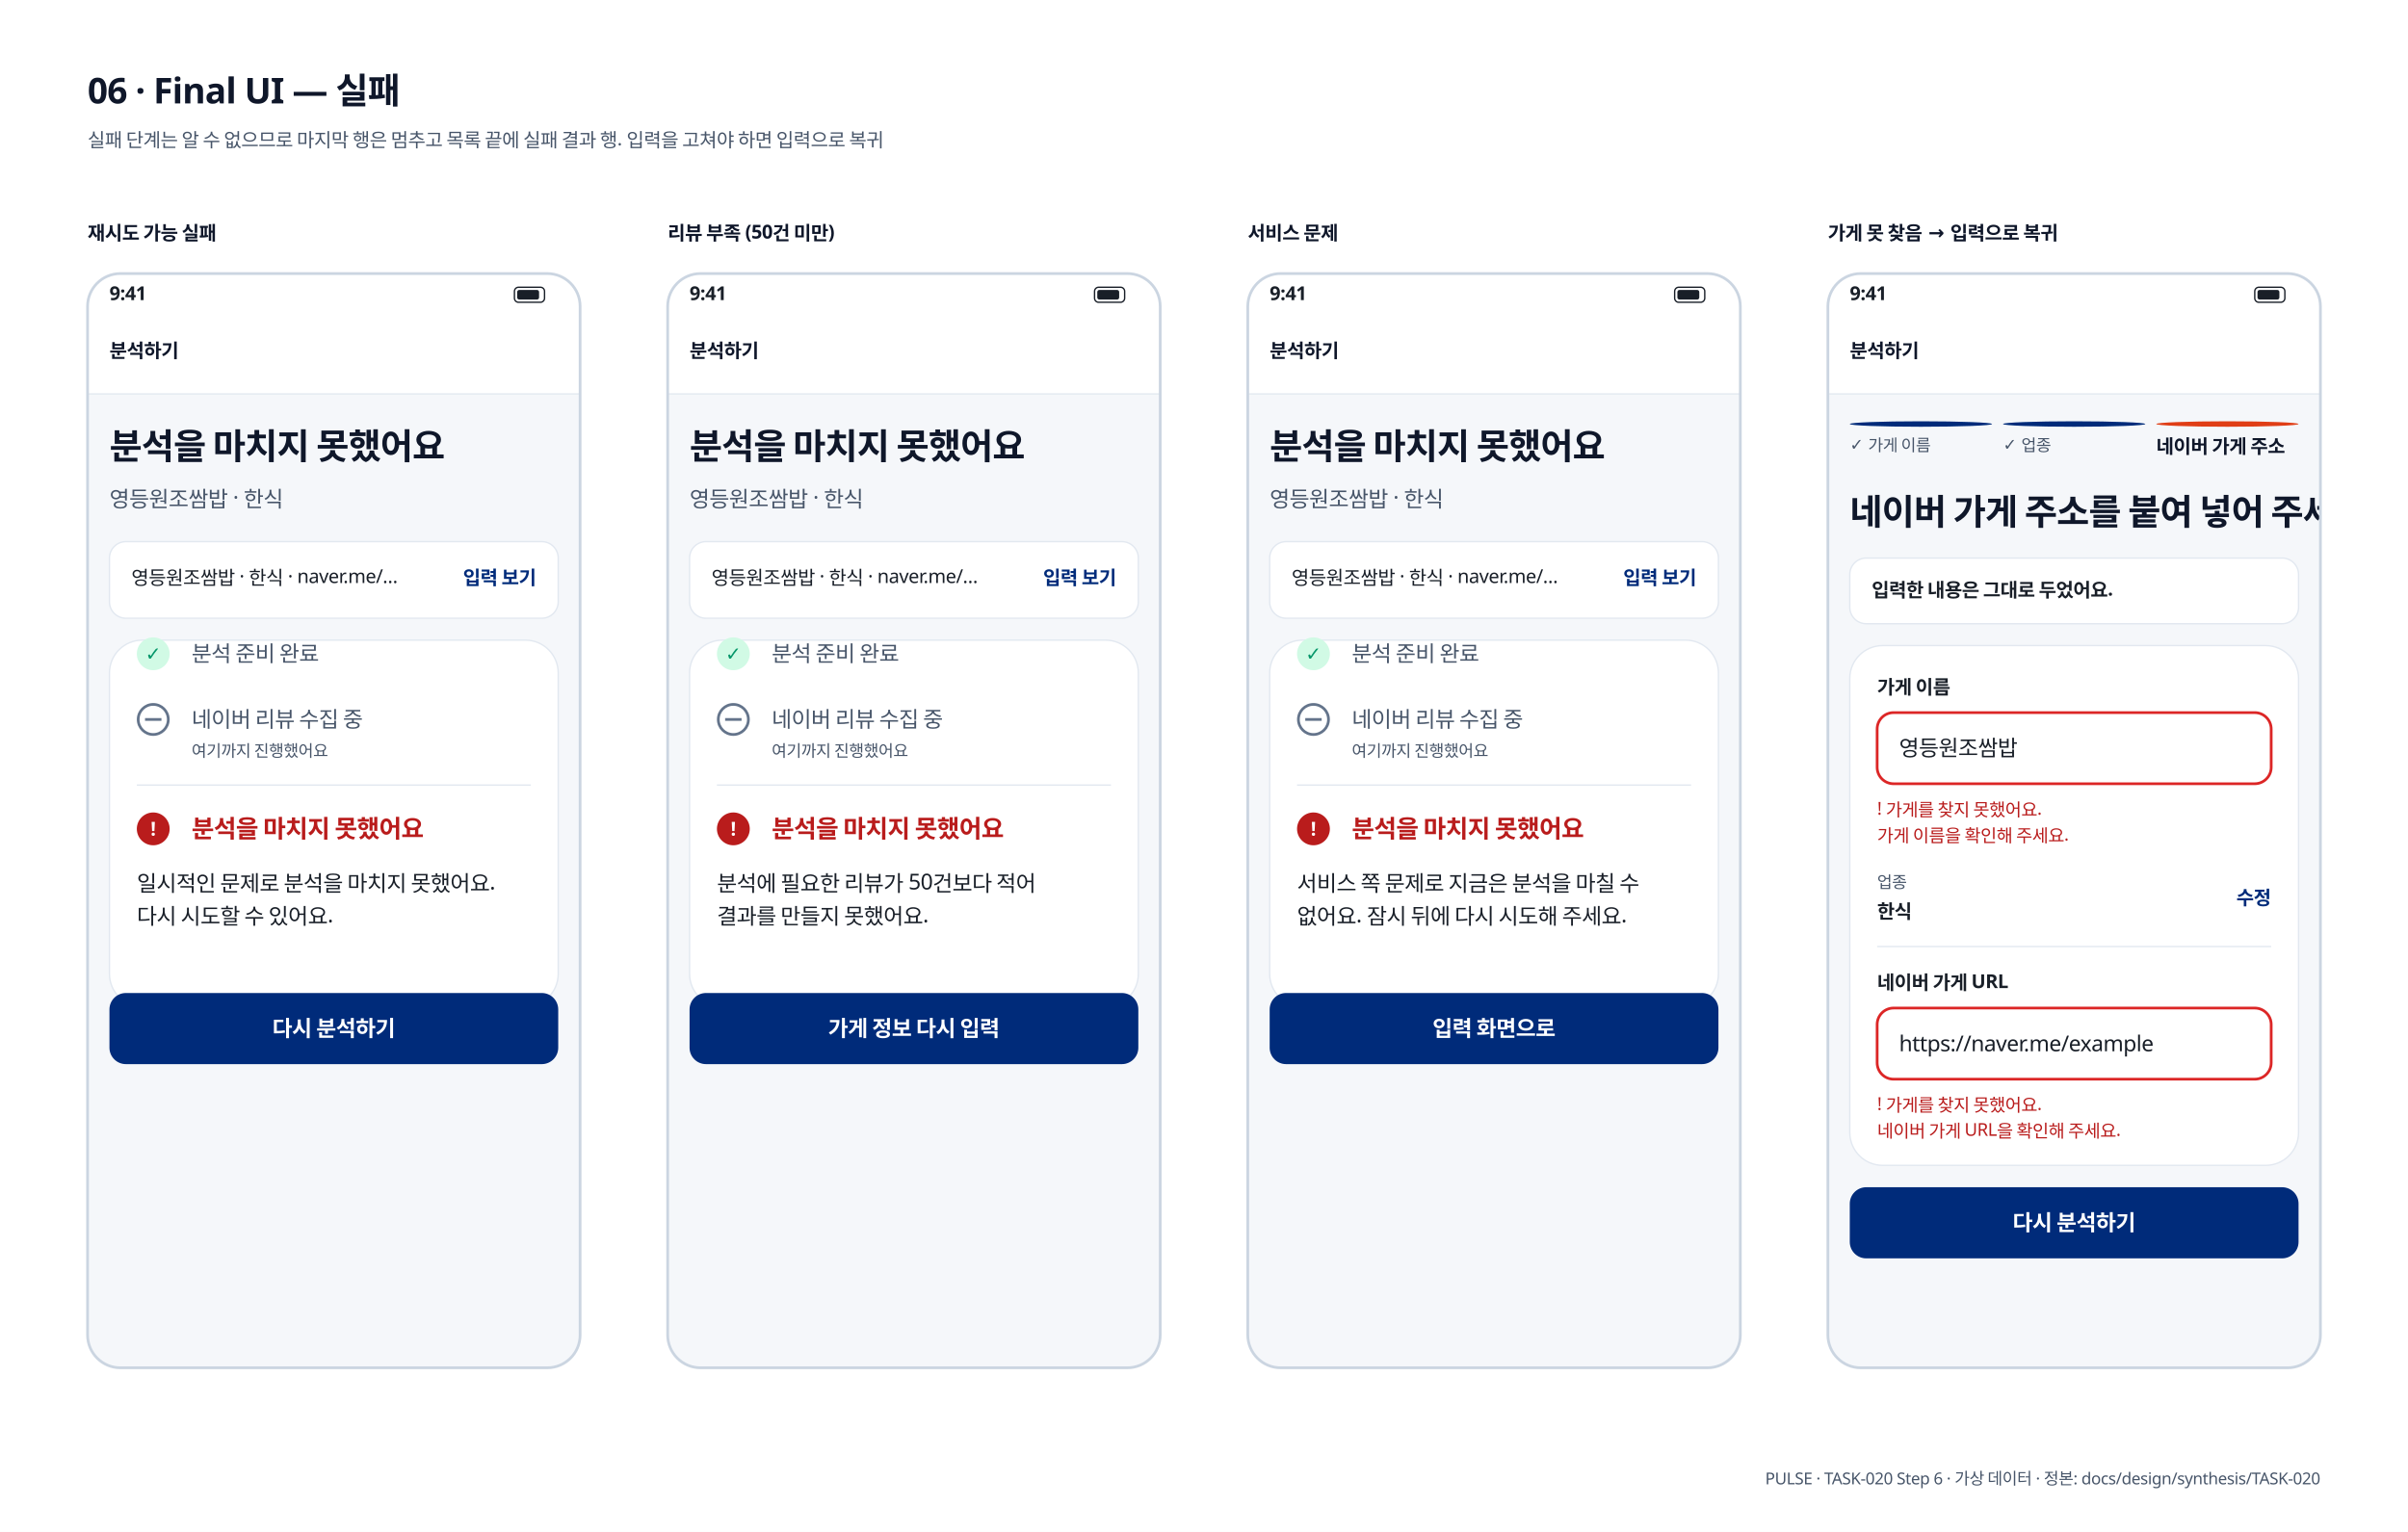
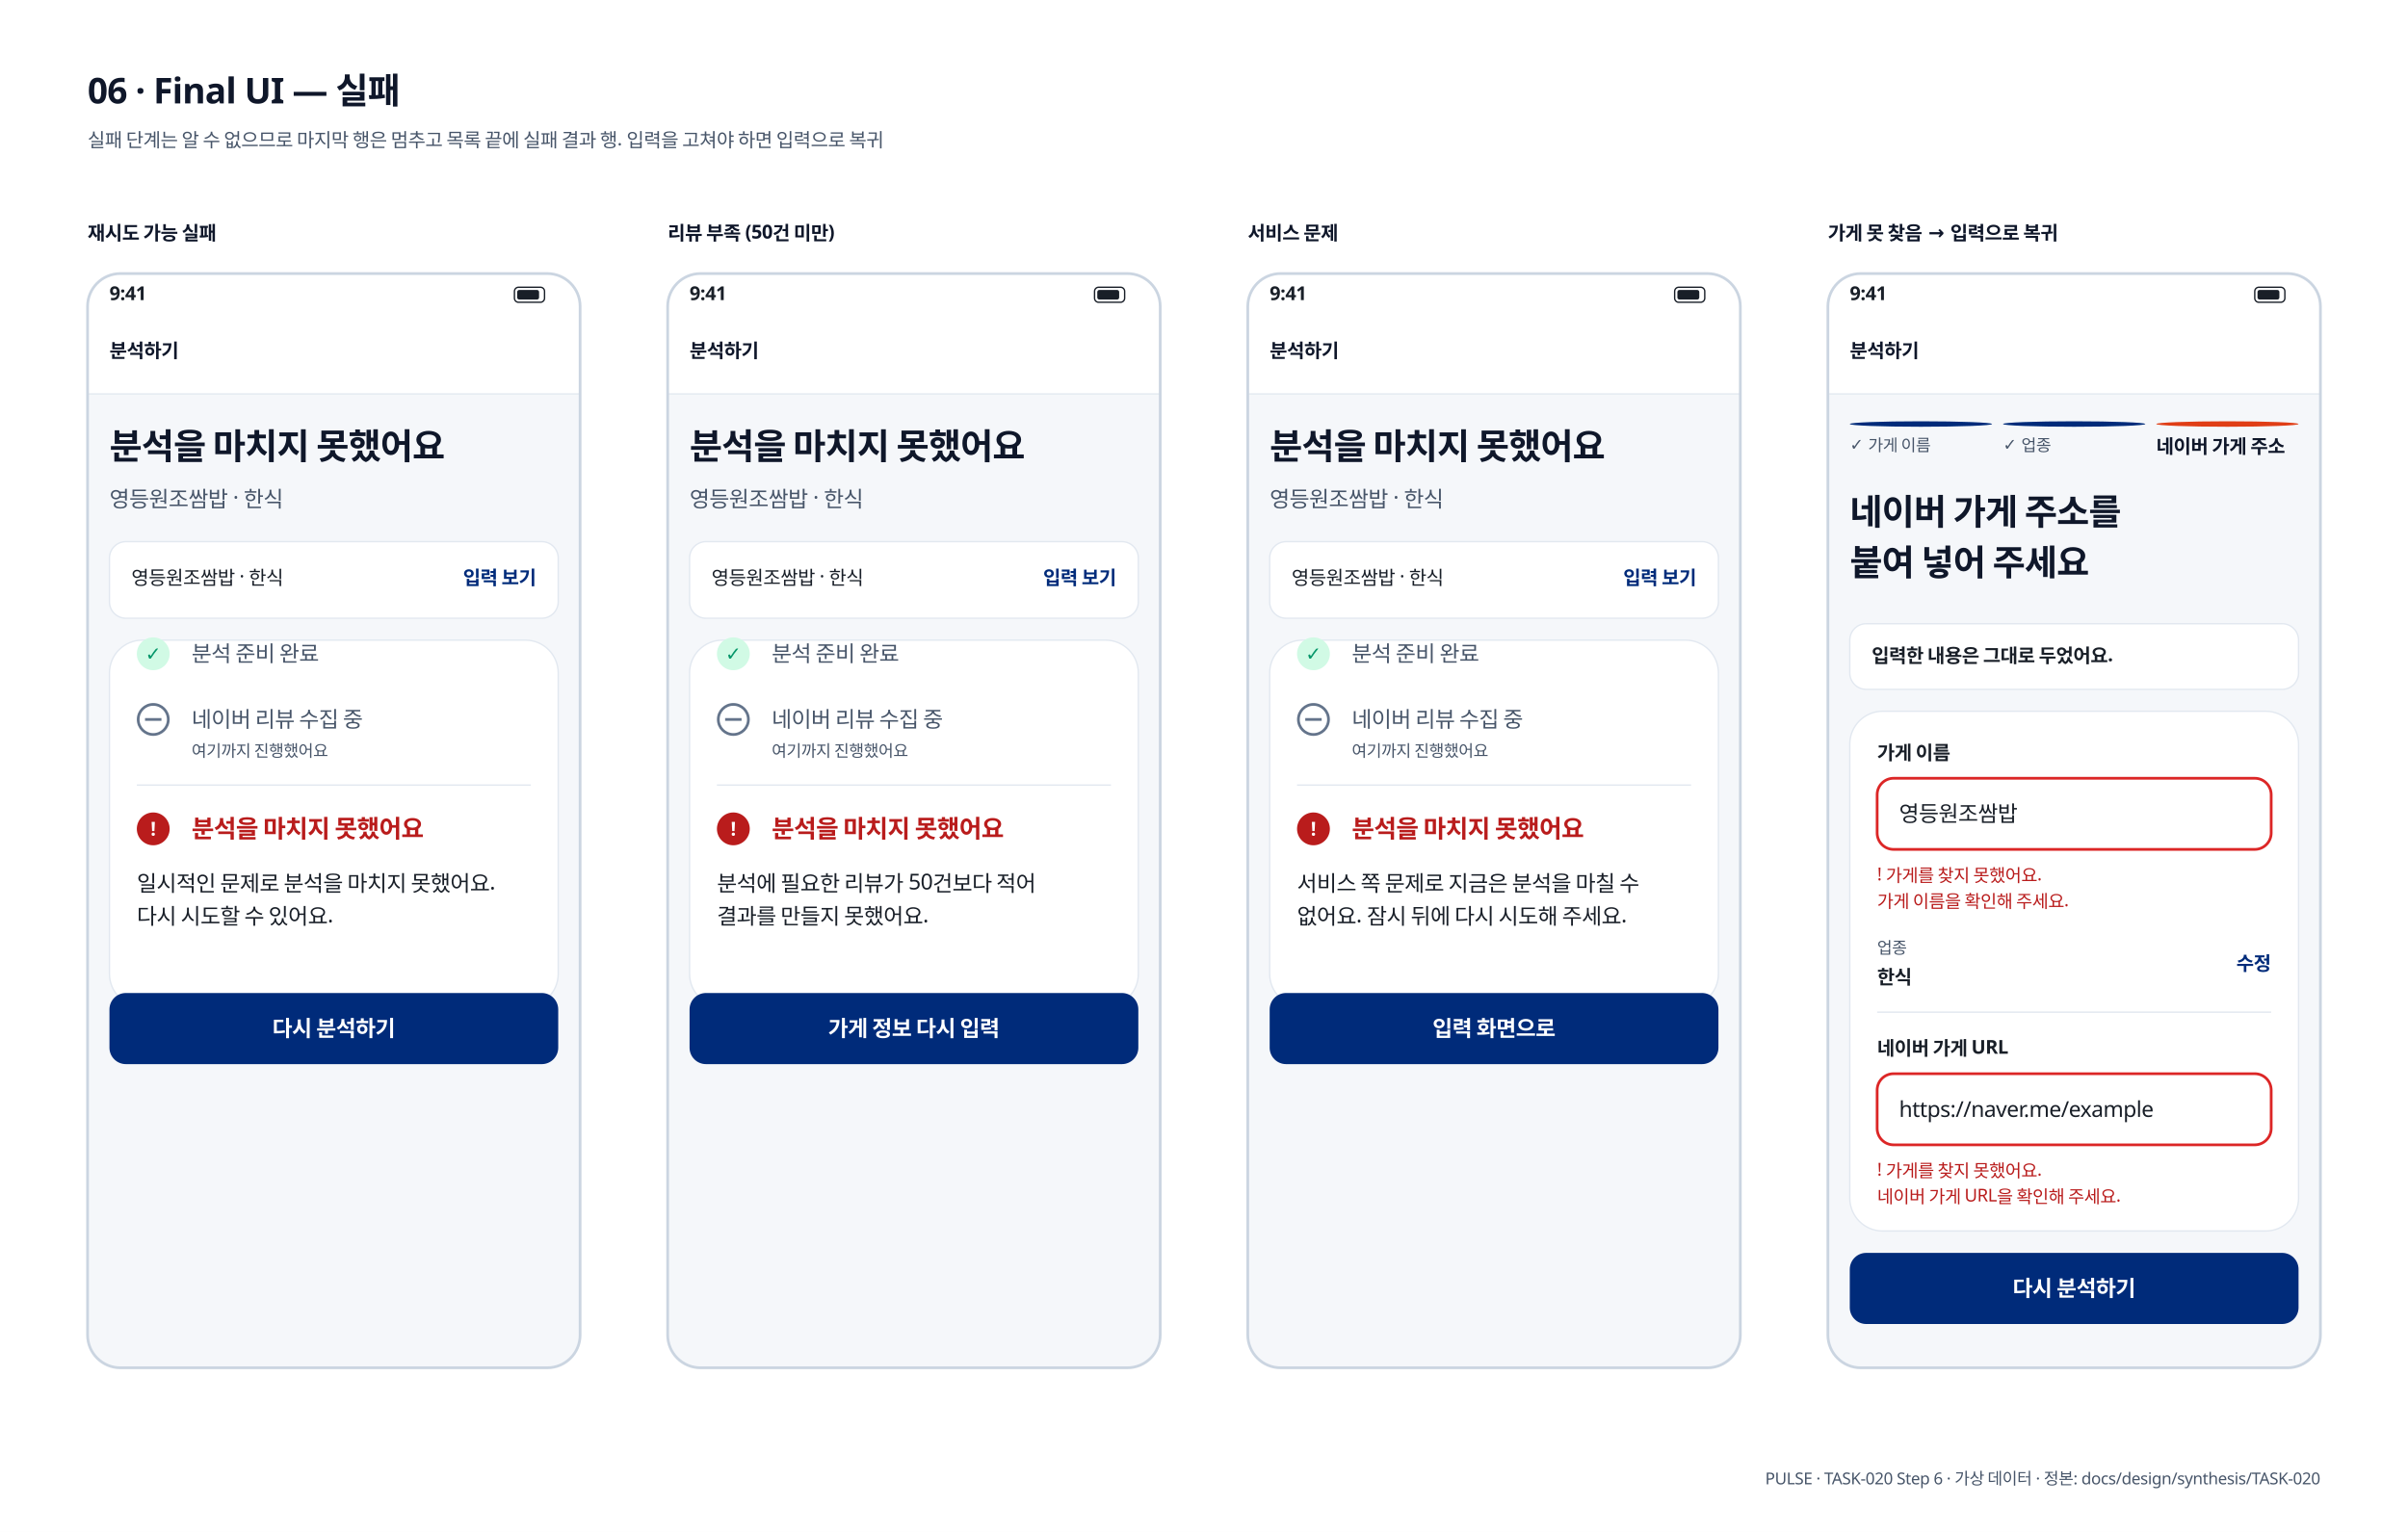
<svg xmlns="http://www.w3.org/2000/svg" width="1760" height="1120" viewBox="0 0 1760 1120">
  <rect x="0" y="0" width="1760" height="1120" rx="0" fill="#FFFFFF" />
  <text x="64" y="75.6" font-family="Pretendard" font-size="26" font-weight="600" letter-spacing="-0.52" fill="#0F172A" text-anchor="start">06 · Final UI — 실패</text>
  <text x="64" y="107.4" font-family="Pretendard" font-size="14" font-weight="400" letter-spacing="-0.28" fill="#475569" text-anchor="start">실패 단계는 알 수 없으므로 마지막 행은 멈추고 목록 끝에 실패 결과 행. 입력을 고쳐야 하면 입력으로 복귀</text>
  <g transform="translate(64 200)">
    <g id="Screen/Failed-Retryable">
      <text x="0" y="-24.6" font-family="Pretendard" font-size="14" font-weight="700" letter-spacing="-0.28" fill="#0F172A" text-anchor="start">재시도 가능 실패</text>
      <clipPath id="clip-Failed-Retryable">
        <rect x="0" y="0" width="360" height="800" rx="24" fill="none" />
      </clipPath>
      <g clip-path="url(#clip-Failed-Retryable)">
        <rect x="0" y="0" width="360" height="800" rx="0" fill="#F5F7FA" />
        <rect x="0" y="0" width="360" height="32" rx="0" fill="#F5F7FA" />
        <g id="Header">
          <rect x="0" y="0" width="360" height="88" rx="0" fill="#FFFFFF" />
          <line x1="0" y1="88" x2="360" y2="88" stroke="#E2E8F0" stroke-width="1" />
          <text x="16" y="61.4" font-family="Pretendard" font-size="14" font-weight="600" letter-spacing="-0.28" fill="#0F172A" text-anchor="start">분석하기</text>
        </g>
        <g id="PageTitle">
          <text x="16" y="135.6" font-family="Pretendard" font-size="26" font-weight="600" letter-spacing="-0.52" fill="#0F172A" text-anchor="start">분석을 마치지 못했어요</text>
          <text x="16" y="170.6" font-family="Pretendard" font-size="16" font-weight="400" letter-spacing="-0.32" fill="#475569" text-anchor="start">영등원조쌈밥 · 한식</text>
        </g>
        <rect x="16" y="196" width="328" height="56" rx="12" fill="#FFFFFF" stroke="#E2E8F0" stroke-width="1" />
-         <text x="32" y="227.4" font-family="Pretendard" font-size="14" font-weight="400" letter-spacing="-0.28" fill="#191F28" text-anchor="start">영등원조쌈밥 · 한식 · naver.me/…</text>
+         <text x="32" y="227.4" font-family="Pretendard" font-size="14" font-weight="400" letter-spacing="-0.28" fill="#191F28" text-anchor="start">영등원조쌈밥 · 한식</text>
        <text x="328" y="227.4" font-family="Pretendard" font-size="14" font-weight="600" letter-spacing="-0.28" fill="#002B7A" text-anchor="end">입력 보기</text>
        <rect x="16" y="268" width="328" height="268" rx="24" fill="#FFFFFF" stroke="#E2E8F0" stroke-width="1" />
        <g id="ProgressStep/done">
          <circle cx="48" cy="278" r="12" fill="#D1FAE5" />
          <text x="48" y="282.9" font-family="Pretendard" font-size="14" font-weight="700" letter-spacing="-0.28" fill="#059669" text-anchor="middle">✓</text>
          <text x="76" y="283.6" font-family="Pretendard" font-size="16" font-weight="400" letter-spacing="-0.32" fill="#475569" text-anchor="start">분석 준비 완료</text>
        </g>
        <g id="ProgressStep/paused">
          <circle cx="48" cy="326" r="11" fill="none" stroke="#64748B" stroke-width="2" />
          <rect x="42" y="325" width="12" height="2" rx="0" fill="#64748B" />
          <text x="76" y="331.6" font-family="Pretendard" font-size="16" font-weight="400" letter-spacing="-0.32" fill="#475569" text-anchor="start">네이버 리뷰 수집 중</text>
          <text x="76" y="353.2" font-family="Pretendard" font-size="12" font-weight="400" letter-spacing="-0.24" fill="#475569" text-anchor="start">여기까지 진행했어요</text>
        </g>
        <line x1="36" y1="374" x2="324" y2="374" stroke="#E2E8F0" stroke-width="1" />
        <g id="ProgressStep/failed">
          <circle cx="48" cy="406" r="12" fill="#B91C1C" />
          <text x="48" y="410.9" font-family="Pretendard" font-size="14" font-weight="700" letter-spacing="-0.28" fill="#FFFFFF" text-anchor="middle">!</text>
          <text x="76" y="412.3" font-family="Pretendard" font-size="18" font-weight="700" letter-spacing="-0.36" fill="#B91C1C" text-anchor="start">분석을 마치지 못했어요</text>
        </g>
        <text x="36" y="451.6" font-family="Pretendard" font-size="16" font-weight="400" letter-spacing="-0.32" fill="#191F28" text-anchor="start">일시적인 문제로 분석을 마치지 못했어요.</text>
        <text x="36" y="475.6" font-family="Pretendard" font-size="16" font-weight="400" letter-spacing="-0.32" fill="#191F28" text-anchor="start">다시 시도할 수 있어요.</text>
        <g id="Button/Primary/다시 분석하기">
          <rect x="16" y="526" width="328" height="52" rx="12" fill="#002B7A" />
          <text x="180" y="557.6" font-family="Pretendard" font-size="16" font-weight="600" letter-spacing="-0.32" fill="#FFFFFF" text-anchor="middle">다시 분석하기</text>
        </g>
        <text x="16" y="19.4" font-family="Pretendard" font-size="14" font-weight="600" letter-spacing="-0.28" fill="#191F28" text-anchor="start">9:41</text>
        <rect x="312" y="10" width="22" height="11" rx="3" fill="none" stroke="#191F28" stroke-width="1" />
        <rect x="314" y="12" width="16" height="7" rx="1.5" fill="#191F28" />
      </g>
      <rect x="0" y="0" width="360" height="800" rx="24" fill="none" stroke="#CBD5E1" stroke-width="2" />
    </g>
  </g>
  <g transform="translate(488 200)">
    <g id="Screen/Failed-Insufficient">
      <text x="0" y="-24.6" font-family="Pretendard" font-size="14" font-weight="700" letter-spacing="-0.28" fill="#0F172A" text-anchor="start">리뷰 부족 (50건 미만)</text>
      <clipPath id="clip-Failed-Insufficient">
        <rect x="0" y="0" width="360" height="800" rx="24" fill="none" />
      </clipPath>
      <g clip-path="url(#clip-Failed-Insufficient)">
        <rect x="0" y="0" width="360" height="800" rx="0" fill="#F5F7FA" />
        <rect x="0" y="0" width="360" height="32" rx="0" fill="#F5F7FA" />
        <g id="Header 2">
          <rect x="0" y="0" width="360" height="88" rx="0" fill="#FFFFFF" />
          <line x1="0" y1="88" x2="360" y2="88" stroke="#E2E8F0" stroke-width="1" />
          <text x="16" y="61.4" font-family="Pretendard" font-size="14" font-weight="600" letter-spacing="-0.28" fill="#0F172A" text-anchor="start">분석하기</text>
        </g>
        <g id="PageTitle 2">
          <text x="16" y="135.6" font-family="Pretendard" font-size="26" font-weight="600" letter-spacing="-0.52" fill="#0F172A" text-anchor="start">분석을 마치지 못했어요</text>
          <text x="16" y="170.6" font-family="Pretendard" font-size="16" font-weight="400" letter-spacing="-0.32" fill="#475569" text-anchor="start">영등원조쌈밥 · 한식</text>
        </g>
        <rect x="16" y="196" width="328" height="56" rx="12" fill="#FFFFFF" stroke="#E2E8F0" stroke-width="1" />
-         <text x="32" y="227.4" font-family="Pretendard" font-size="14" font-weight="400" letter-spacing="-0.28" fill="#191F28" text-anchor="start">영등원조쌈밥 · 한식 · naver.me/…</text>
+         <text x="32" y="227.4" font-family="Pretendard" font-size="14" font-weight="400" letter-spacing="-0.28" fill="#191F28" text-anchor="start">영등원조쌈밥 · 한식</text>
        <text x="328" y="227.4" font-family="Pretendard" font-size="14" font-weight="600" letter-spacing="-0.28" fill="#002B7A" text-anchor="end">입력 보기</text>
        <rect x="16" y="268" width="328" height="268" rx="24" fill="#FFFFFF" stroke="#E2E8F0" stroke-width="1" />
        <g id="ProgressStep/done 2">
          <circle cx="48" cy="278" r="12" fill="#D1FAE5" />
          <text x="48" y="282.9" font-family="Pretendard" font-size="14" font-weight="700" letter-spacing="-0.28" fill="#059669" text-anchor="middle">✓</text>
          <text x="76" y="283.6" font-family="Pretendard" font-size="16" font-weight="400" letter-spacing="-0.32" fill="#475569" text-anchor="start">분석 준비 완료</text>
        </g>
        <g id="ProgressStep/paused 2">
          <circle cx="48" cy="326" r="11" fill="none" stroke="#64748B" stroke-width="2" />
          <rect x="42" y="325" width="12" height="2" rx="0" fill="#64748B" />
          <text x="76" y="331.6" font-family="Pretendard" font-size="16" font-weight="400" letter-spacing="-0.32" fill="#475569" text-anchor="start">네이버 리뷰 수집 중</text>
          <text x="76" y="353.2" font-family="Pretendard" font-size="12" font-weight="400" letter-spacing="-0.24" fill="#475569" text-anchor="start">여기까지 진행했어요</text>
        </g>
        <line x1="36" y1="374" x2="324" y2="374" stroke="#E2E8F0" stroke-width="1" />
        <g id="ProgressStep/failed 2">
          <circle cx="48" cy="406" r="12" fill="#B91C1C" />
          <text x="48" y="410.9" font-family="Pretendard" font-size="14" font-weight="700" letter-spacing="-0.28" fill="#FFFFFF" text-anchor="middle">!</text>
          <text x="76" y="412.3" font-family="Pretendard" font-size="18" font-weight="700" letter-spacing="-0.36" fill="#B91C1C" text-anchor="start">분석을 마치지 못했어요</text>
        </g>
        <text x="36" y="451.6" font-family="Pretendard" font-size="16" font-weight="400" letter-spacing="-0.32" fill="#191F28" text-anchor="start">분석에 필요한 리뷰가 50건보다 적어</text>
        <text x="36" y="475.6" font-family="Pretendard" font-size="16" font-weight="400" letter-spacing="-0.32" fill="#191F28" text-anchor="start">결과를 만들지 못했어요.</text>
        <g id="Button/Primary/가게 정보 다시 입력">
          <rect x="16" y="526" width="328" height="52" rx="12" fill="#002B7A" />
          <text x="180" y="557.6" font-family="Pretendard" font-size="16" font-weight="600" letter-spacing="-0.32" fill="#FFFFFF" text-anchor="middle">가게 정보 다시 입력</text>
        </g>
        <text x="16" y="19.4" font-family="Pretendard" font-size="14" font-weight="600" letter-spacing="-0.28" fill="#191F28" text-anchor="start">9:41</text>
        <rect x="312" y="10" width="22" height="11" rx="3" fill="none" stroke="#191F28" stroke-width="1" />
        <rect x="314" y="12" width="16" height="7" rx="1.5" fill="#191F28" />
      </g>
      <rect x="0" y="0" width="360" height="800" rx="24" fill="none" stroke="#CBD5E1" stroke-width="2" />
    </g>
  </g>
  <g transform="translate(912 200)">
    <g id="Screen/Failed-Fatal">
      <text x="0" y="-24.6" font-family="Pretendard" font-size="14" font-weight="700" letter-spacing="-0.28" fill="#0F172A" text-anchor="start">서비스 문제</text>
      <clipPath id="clip-Failed-Fatal">
        <rect x="0" y="0" width="360" height="800" rx="24" fill="none" />
      </clipPath>
      <g clip-path="url(#clip-Failed-Fatal)">
        <rect x="0" y="0" width="360" height="800" rx="0" fill="#F5F7FA" />
        <rect x="0" y="0" width="360" height="32" rx="0" fill="#F5F7FA" />
        <g id="Header 3">
          <rect x="0" y="0" width="360" height="88" rx="0" fill="#FFFFFF" />
          <line x1="0" y1="88" x2="360" y2="88" stroke="#E2E8F0" stroke-width="1" />
          <text x="16" y="61.4" font-family="Pretendard" font-size="14" font-weight="600" letter-spacing="-0.28" fill="#0F172A" text-anchor="start">분석하기</text>
        </g>
        <g id="PageTitle 3">
          <text x="16" y="135.6" font-family="Pretendard" font-size="26" font-weight="600" letter-spacing="-0.52" fill="#0F172A" text-anchor="start">분석을 마치지 못했어요</text>
          <text x="16" y="170.6" font-family="Pretendard" font-size="16" font-weight="400" letter-spacing="-0.32" fill="#475569" text-anchor="start">영등원조쌈밥 · 한식</text>
        </g>
        <rect x="16" y="196" width="328" height="56" rx="12" fill="#FFFFFF" stroke="#E2E8F0" stroke-width="1" />
-         <text x="32" y="227.4" font-family="Pretendard" font-size="14" font-weight="400" letter-spacing="-0.28" fill="#191F28" text-anchor="start">영등원조쌈밥 · 한식 · naver.me/…</text>
+         <text x="32" y="227.4" font-family="Pretendard" font-size="14" font-weight="400" letter-spacing="-0.28" fill="#191F28" text-anchor="start">영등원조쌈밥 · 한식</text>
        <text x="328" y="227.4" font-family="Pretendard" font-size="14" font-weight="600" letter-spacing="-0.28" fill="#002B7A" text-anchor="end">입력 보기</text>
        <rect x="16" y="268" width="328" height="268" rx="24" fill="#FFFFFF" stroke="#E2E8F0" stroke-width="1" />
        <g id="ProgressStep/done 3">
          <circle cx="48" cy="278" r="12" fill="#D1FAE5" />
          <text x="48" y="282.9" font-family="Pretendard" font-size="14" font-weight="700" letter-spacing="-0.28" fill="#059669" text-anchor="middle">✓</text>
          <text x="76" y="283.6" font-family="Pretendard" font-size="16" font-weight="400" letter-spacing="-0.32" fill="#475569" text-anchor="start">분석 준비 완료</text>
        </g>
        <g id="ProgressStep/paused 3">
          <circle cx="48" cy="326" r="11" fill="none" stroke="#64748B" stroke-width="2" />
          <rect x="42" y="325" width="12" height="2" rx="0" fill="#64748B" />
          <text x="76" y="331.6" font-family="Pretendard" font-size="16" font-weight="400" letter-spacing="-0.32" fill="#475569" text-anchor="start">네이버 리뷰 수집 중</text>
          <text x="76" y="353.2" font-family="Pretendard" font-size="12" font-weight="400" letter-spacing="-0.24" fill="#475569" text-anchor="start">여기까지 진행했어요</text>
        </g>
        <line x1="36" y1="374" x2="324" y2="374" stroke="#E2E8F0" stroke-width="1" />
        <g id="ProgressStep/failed 3">
          <circle cx="48" cy="406" r="12" fill="#B91C1C" />
          <text x="48" y="410.9" font-family="Pretendard" font-size="14" font-weight="700" letter-spacing="-0.28" fill="#FFFFFF" text-anchor="middle">!</text>
          <text x="76" y="412.3" font-family="Pretendard" font-size="18" font-weight="700" letter-spacing="-0.36" fill="#B91C1C" text-anchor="start">분석을 마치지 못했어요</text>
        </g>
        <text x="36" y="451.6" font-family="Pretendard" font-size="16" font-weight="400" letter-spacing="-0.32" fill="#191F28" text-anchor="start">서비스 쪽 문제로 지금은 분석을 마칠 수</text>
        <text x="36" y="475.6" font-family="Pretendard" font-size="16" font-weight="400" letter-spacing="-0.32" fill="#191F28" text-anchor="start">없어요. 잠시 뒤에 다시 시도해 주세요.</text>
        <g id="Button/Primary/입력 화면으로">
          <rect x="16" y="526" width="328" height="52" rx="12" fill="#002B7A" />
          <text x="180" y="557.6" font-family="Pretendard" font-size="16" font-weight="600" letter-spacing="-0.32" fill="#FFFFFF" text-anchor="middle">입력 화면으로</text>
        </g>
        <text x="16" y="19.4" font-family="Pretendard" font-size="14" font-weight="600" letter-spacing="-0.28" fill="#191F28" text-anchor="start">9:41</text>
        <rect x="312" y="10" width="22" height="11" rx="3" fill="none" stroke="#191F28" stroke-width="1" />
        <rect x="314" y="12" width="16" height="7" rx="1.5" fill="#191F28" />
      </g>
      <rect x="0" y="0" width="360" height="800" rx="24" fill="none" stroke="#CBD5E1" stroke-width="2" />
    </g>
  </g>
  <g transform="translate(1336 200)">
    <g id="Screen/Store-NotFound">
      <text x="0" y="-24.6" font-family="Pretendard" font-size="14" font-weight="700" letter-spacing="-0.28" fill="#0F172A" text-anchor="start">가게 못 찾음 → 입력으로 복귀</text>
      <clipPath id="clip-Store-NotFound">
        <rect x="0" y="0" width="360" height="800" rx="24" fill="none" />
      </clipPath>
      <g clip-path="url(#clip-Store-NotFound)">
        <rect x="0" y="0" width="360" height="800" rx="0" fill="#F5F7FA" />
        <rect x="0" y="0" width="360" height="32" rx="0" fill="#F5F7FA" />
        <g id="Header 4">
          <rect x="0" y="0" width="360" height="88" rx="0" fill="#FFFFFF" />
          <line x1="0" y1="88" x2="360" y2="88" stroke="#E2E8F0" stroke-width="1" />
          <text x="16" y="61.4" font-family="Pretendard" font-size="14" font-weight="600" letter-spacing="-0.28" fill="#0F172A" text-anchor="start">분석하기</text>
        </g>
        <g id="StepIndicator">
          <rect x="16" y="108" width="104" height="4" rx="9999" fill="#002B7A" />
          <text x="16" y="129.2" font-family="Pretendard" font-size="12" font-weight="400" letter-spacing="-0.24" fill="#475569" text-anchor="start">✓ 가게 이름</text>
          <rect x="128" y="108" width="104" height="4" rx="9999" fill="#002B7A" />
          <text x="128" y="129.2" font-family="Pretendard" font-size="12" font-weight="400" letter-spacing="-0.24" fill="#475569" text-anchor="start">✓ 업종</text>
          <rect x="240" y="108" width="104" height="4" rx="9999" fill="#E03E16" />
          <text x="240" y="131.4" font-family="Pretendard" font-size="14" font-weight="600" letter-spacing="-0.28" fill="#0F172A" text-anchor="start">네이버 가게 주소</text>
        </g>
        <g id="PageTitle 4">
-           <text x="16" y="183.6" font-family="Pretendard" font-size="26" font-weight="600" letter-spacing="-0.52" fill="#0F172A" text-anchor="start">네이버 가게 주소를 붙여 넣어 주세요</text>
-         </g>
-         <rect x="16" y="208" width="328" height="48" rx="12" fill="#FFFFFF" stroke="#E2E8F0" stroke-width="1" />
-         <text x="32" y="236.4" font-family="Pretendard" font-size="14" font-weight="600" letter-spacing="-0.28" fill="#191F28" text-anchor="start">입력한 내용은 그대로 두었어요.</text>
-         <rect x="16" y="272" width="328" height="380" rx="24" fill="#FFFFFF" stroke="#E2E8F0" stroke-width="1" />
+           <text x="16" y="183.6" font-family="Pretendard" font-size="26" font-weight="600" letter-spacing="-0.52" fill="#0F172A" text-anchor="start">네이버 가게 주소를</text>
+           <text x="16" y="220.6" font-family="Pretendard" font-size="26" font-weight="600" letter-spacing="-0.52" fill="#0F172A" text-anchor="start">붙여 넣어 주세요</text>
+         </g>
+         <rect x="16" y="256" width="328" height="48" rx="12" fill="#FFFFFF" stroke="#E2E8F0" stroke-width="1" />
+         <text x="32" y="284.4" font-family="Pretendard" font-size="14" font-weight="600" letter-spacing="-0.28" fill="#191F28" text-anchor="start">입력한 내용은 그대로 두었어요.</text>
+         <rect x="16" y="320" width="328" height="380" rx="24" fill="#FFFFFF" stroke="#E2E8F0" stroke-width="1" />
        <g id="TextField/error/가게 이름">
-           <text x="36" y="307.4" font-family="Pretendard" font-size="14" font-weight="600" letter-spacing="-0.28" fill="#191F28" text-anchor="start">가게 이름</text>
-           <rect x="36" y="321" width="288" height="52" rx="12" fill="#FFFFFF" stroke="#DC2626" stroke-width="2" />
-           <text x="52" y="352.6" font-family="Pretendard" font-size="16" font-weight="400" letter-spacing="-0.32" fill="#191F28" text-anchor="start">영등원조쌈밥</text>
-           <text x="36" y="395.6" font-family="Pretendard" font-size="13" font-weight="500" letter-spacing="-0.26" fill="#B91C1C" text-anchor="start">! 가게를 찾지 못했어요.</text>
-           <text x="36" y="415.6" font-family="Pretendard" font-size="13" font-weight="500" letter-spacing="-0.26" fill="#B91C1C" text-anchor="start">   가게 이름을 확인해 주세요.</text>
+           <text x="36" y="355.4" font-family="Pretendard" font-size="14" font-weight="600" letter-spacing="-0.28" fill="#191F28" text-anchor="start">가게 이름</text>
+           <rect x="36" y="369" width="288" height="52" rx="12" fill="#FFFFFF" stroke="#DC2626" stroke-width="2" />
+           <text x="52" y="400.6" font-family="Pretendard" font-size="16" font-weight="400" letter-spacing="-0.32" fill="#191F28" text-anchor="start">영등원조쌈밥</text>
+           <text x="36" y="443.6" font-family="Pretendard" font-size="13" font-weight="500" letter-spacing="-0.26" fill="#B91C1C" text-anchor="start">! 가게를 찾지 못했어요.</text>
+           <text x="36" y="463.6" font-family="Pretendard" font-size="13" font-weight="500" letter-spacing="-0.26" fill="#B91C1C" text-anchor="start">   가게 이름을 확인해 주세요.</text>
        </g>
        <g id="InputDoneRow/업종">
-           <text x="36" y="449.2" font-family="Pretendard" font-size="12" font-weight="400" letter-spacing="-0.24" fill="#475569" text-anchor="start">업종</text>
-           <text x="36" y="471.4" font-family="Pretendard" font-size="14" font-weight="700" letter-spacing="-0.28" fill="#191F28" text-anchor="start">한식</text>
-           <text x="324" y="461.4" font-family="Pretendard" font-size="14" font-weight="600" letter-spacing="-0.28" fill="#002B7A" text-anchor="end">수정</text>
-           <line x1="36" y1="492" x2="324" y2="492" stroke="#E2E8F0" stroke-width="1" />
+           <text x="36" y="497.2" font-family="Pretendard" font-size="12" font-weight="400" letter-spacing="-0.24" fill="#475569" text-anchor="start">업종</text>
+           <text x="36" y="519.4" font-family="Pretendard" font-size="14" font-weight="700" letter-spacing="-0.28" fill="#191F28" text-anchor="start">한식</text>
+           <text x="324" y="509.4" font-family="Pretendard" font-size="14" font-weight="600" letter-spacing="-0.28" fill="#002B7A" text-anchor="end">수정</text>
+           <line x1="36" y1="540" x2="324" y2="540" stroke="#E2E8F0" stroke-width="1" />
        </g>
        <g id="TextField/error/네이버 가게 URL">
-           <text x="36" y="523.4" font-family="Pretendard" font-size="14" font-weight="600" letter-spacing="-0.28" fill="#191F28" text-anchor="start">네이버 가게 URL</text>
-           <rect x="36" y="537" width="288" height="52" rx="12" fill="#FFFFFF" stroke="#DC2626" stroke-width="2" />
-           <text x="52" y="568.6" font-family="Pretendard" font-size="16" font-weight="400" letter-spacing="-0.32" fill="#191F28" text-anchor="start">https://naver.me/example</text>
-           <text x="36" y="611.5" font-family="Pretendard" font-size="13" font-weight="500" letter-spacing="-0.26" fill="#B91C1C" text-anchor="start">! 가게를 찾지 못했어요.</text>
-           <text x="36" y="631.5" font-family="Pretendard" font-size="13" font-weight="500" letter-spacing="-0.26" fill="#B91C1C" text-anchor="start">   네이버 가게 URL을 확인해 주세요.</text>
+           <text x="36" y="571.4" font-family="Pretendard" font-size="14" font-weight="600" letter-spacing="-0.28" fill="#191F28" text-anchor="start">네이버 가게 URL</text>
+           <rect x="36" y="585" width="288" height="52" rx="12" fill="#FFFFFF" stroke="#DC2626" stroke-width="2" />
+           <text x="52" y="616.6" font-family="Pretendard" font-size="16" font-weight="400" letter-spacing="-0.32" fill="#191F28" text-anchor="start">https://naver.me/example</text>
+           <text x="36" y="659.5" font-family="Pretendard" font-size="13" font-weight="500" letter-spacing="-0.26" fill="#B91C1C" text-anchor="start">! 가게를 찾지 못했어요.</text>
+           <text x="36" y="679.5" font-family="Pretendard" font-size="13" font-weight="500" letter-spacing="-0.26" fill="#B91C1C" text-anchor="start">   네이버 가게 URL을 확인해 주세요.</text>
        </g>
        <g id="Button/Primary/다시 분석하기 2">
-           <rect x="16" y="668" width="328" height="52" rx="12" fill="#002B7A" />
-           <text x="180" y="699.6" font-family="Pretendard" font-size="16" font-weight="600" letter-spacing="-0.32" fill="#FFFFFF" text-anchor="middle">다시 분석하기</text>
+           <rect x="16" y="716" width="328" height="52" rx="12" fill="#002B7A" />
+           <text x="180" y="747.6" font-family="Pretendard" font-size="16" font-weight="600" letter-spacing="-0.32" fill="#FFFFFF" text-anchor="middle">다시 분석하기</text>
        </g>
        <text x="16" y="19.4" font-family="Pretendard" font-size="14" font-weight="600" letter-spacing="-0.28" fill="#191F28" text-anchor="start">9:41</text>
        <rect x="312" y="10" width="22" height="11" rx="3" fill="none" stroke="#191F28" stroke-width="1" />
        <rect x="314" y="12" width="16" height="7" rx="1.5" fill="#191F28" />
      </g>
      <rect x="0" y="0" width="360" height="800" rx="24" fill="none" stroke="#CBD5E1" stroke-width="2" />
    </g>
  </g>
  <text x="1696" y="1085.2" font-family="Pretendard" font-size="12" font-weight="400" letter-spacing="-0.24" fill="#475569" text-anchor="end">PULSE · TASK-020 Step 6 · 가상 데이터 · 정본: docs/design/synthesis/TASK-020</text>
</svg>
